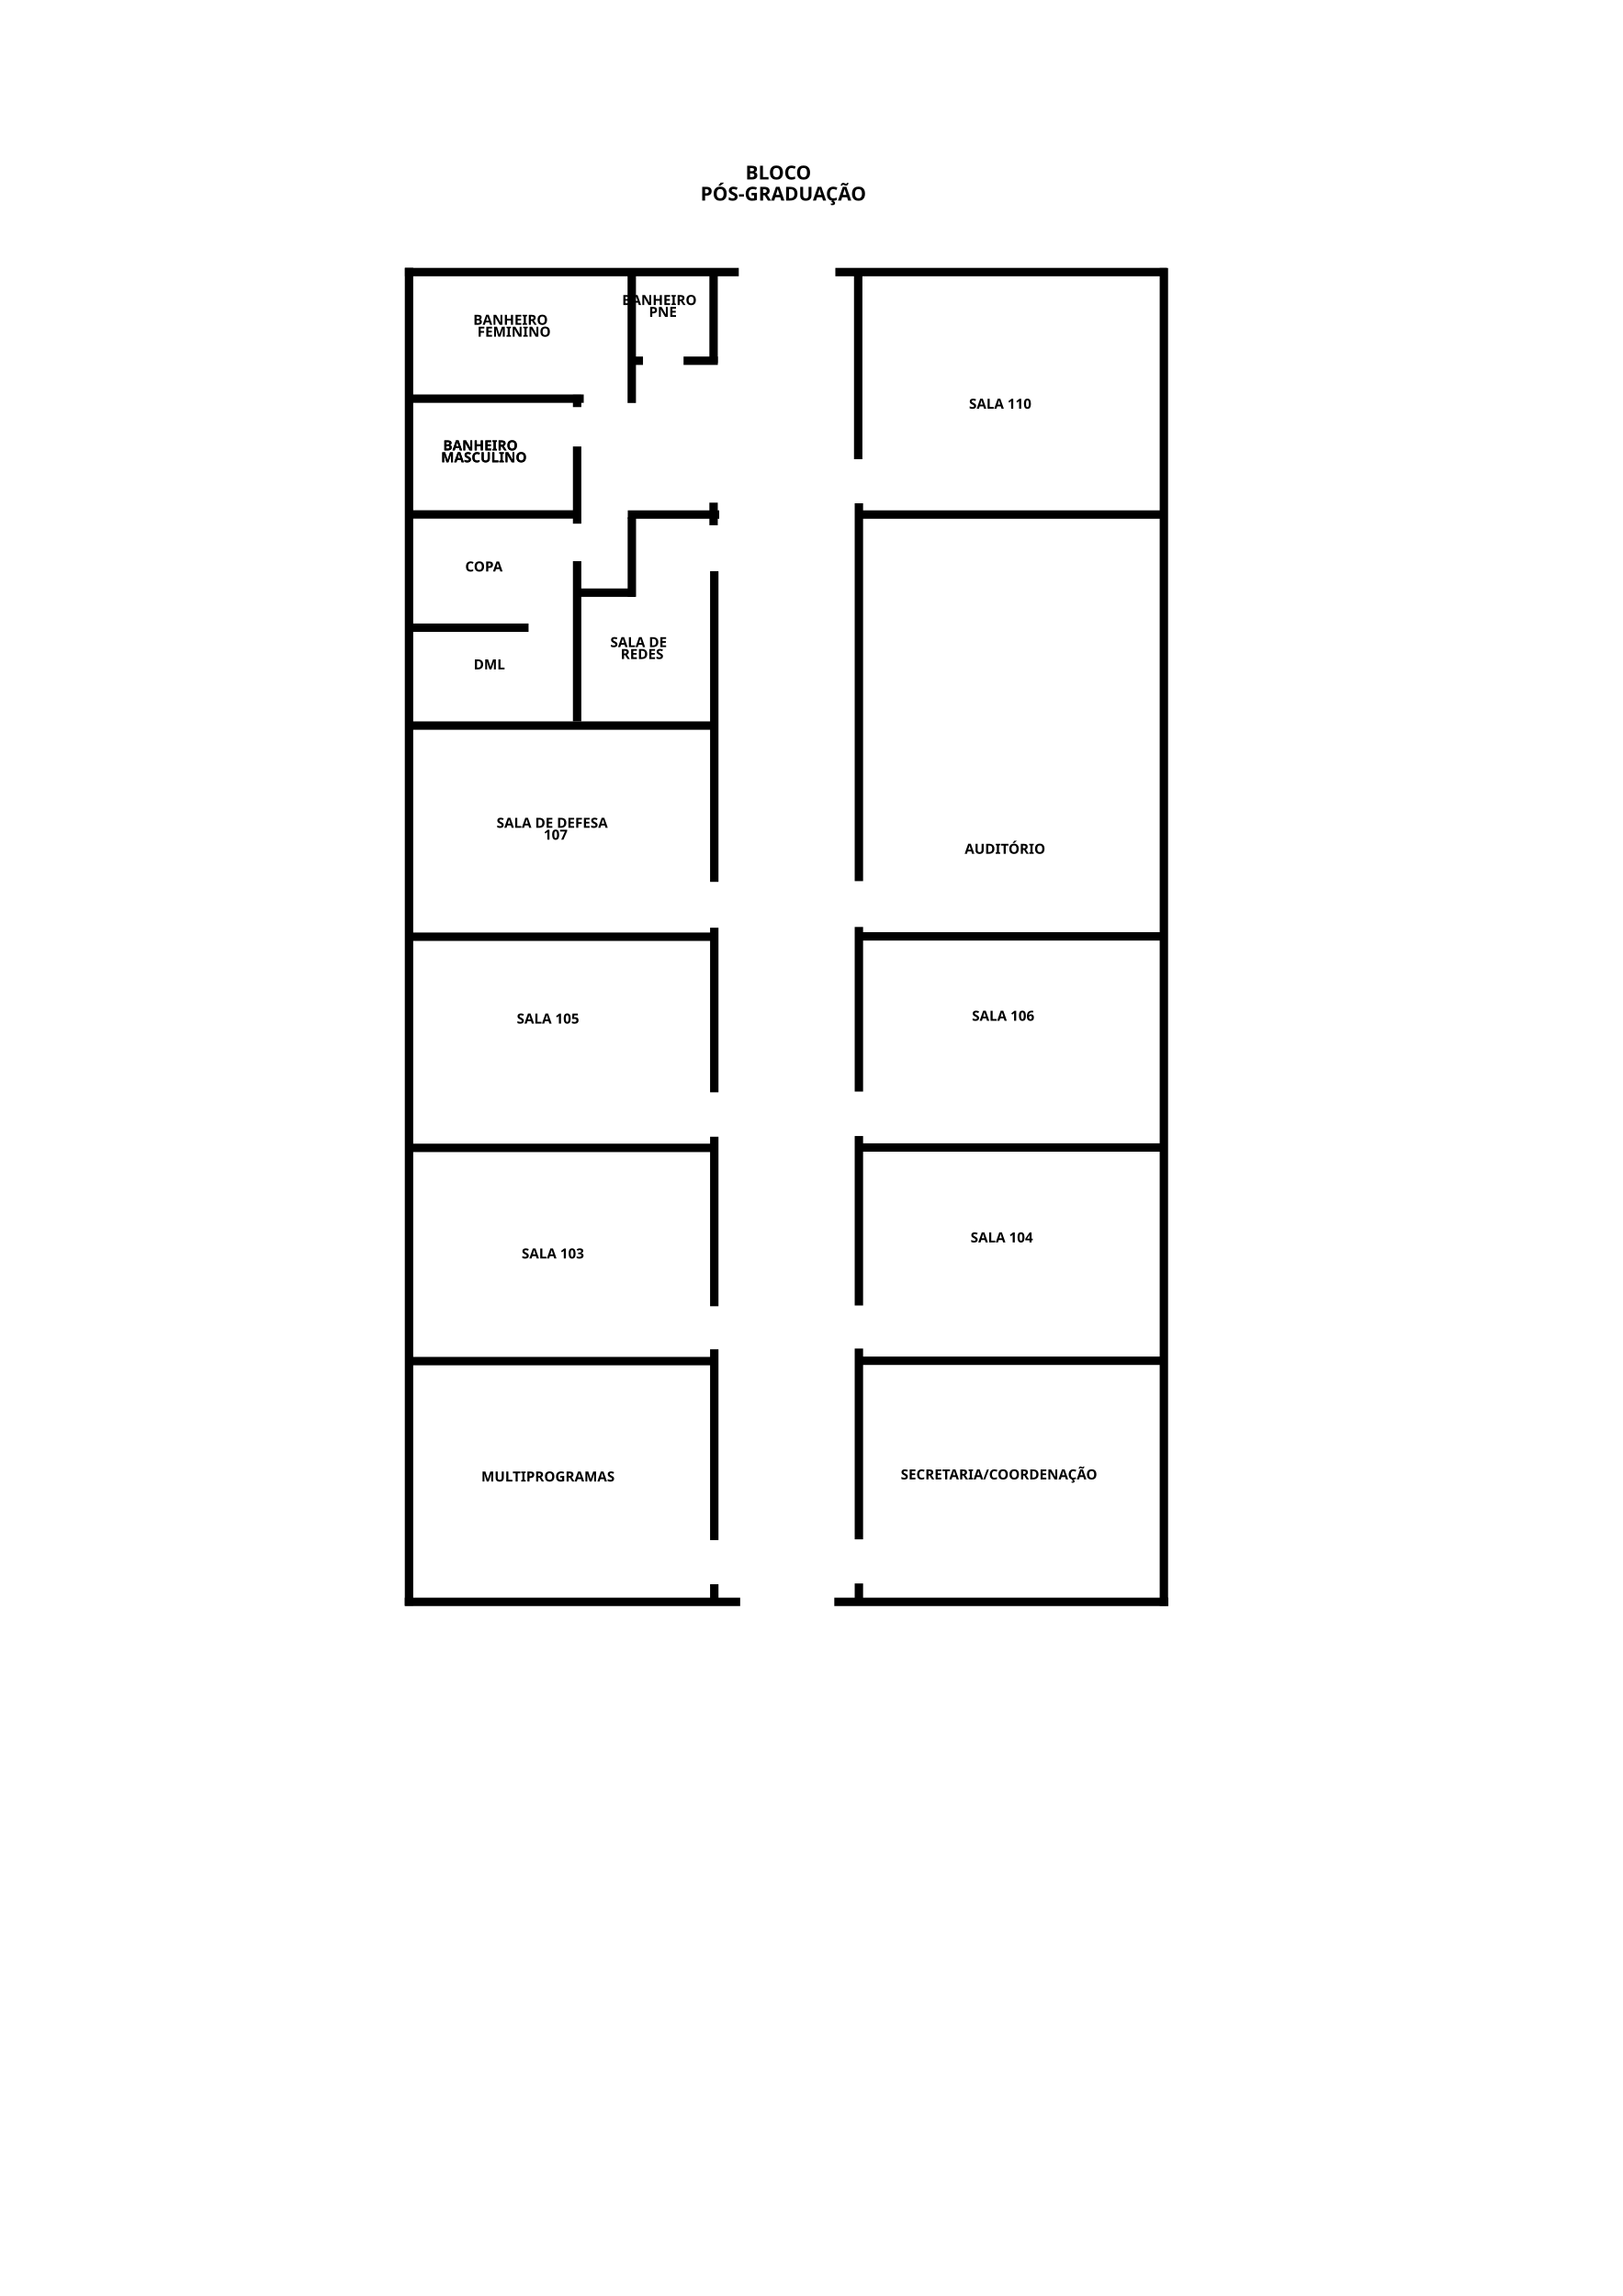
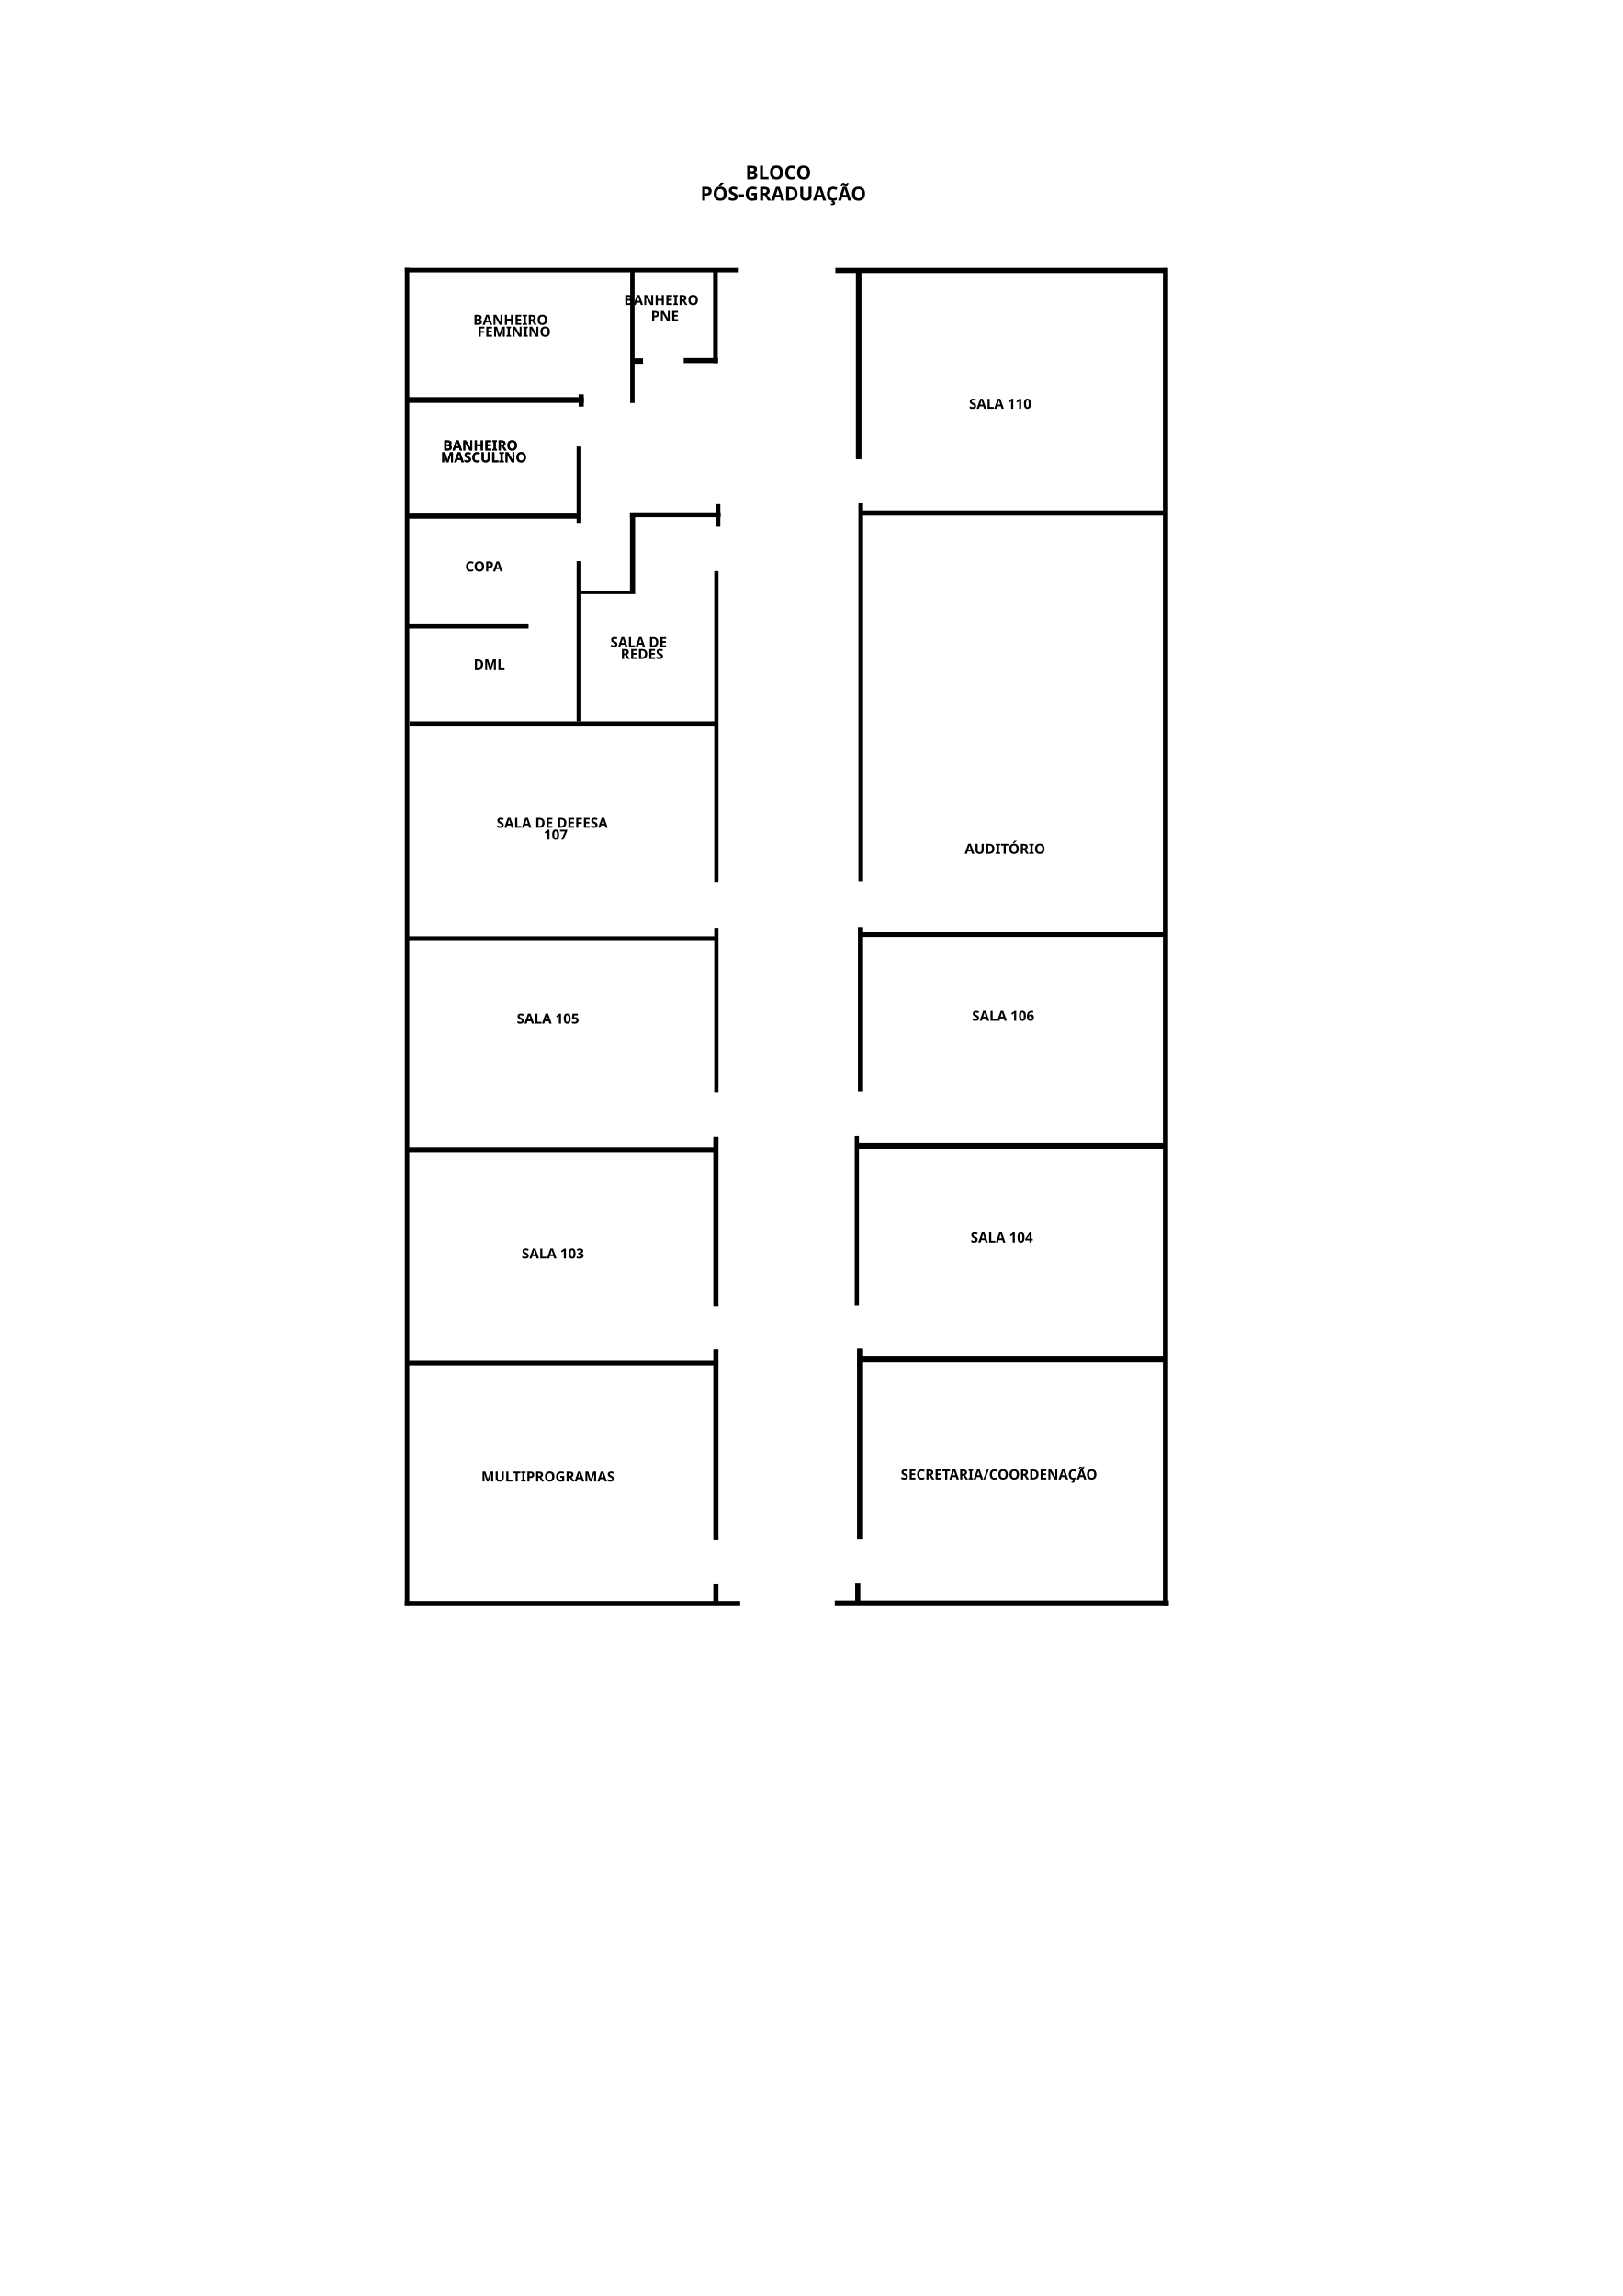
<svg xmlns="http://www.w3.org/2000/svg" version="1.1" id="svg1" width="2480" height="3509" viewBox="0 0 2480 3509" xml:space="preserve">
  <defs id="defs1">
    <rect x="775.198" y="692.843" width="3.022" height="49.867" id="rect48" />
    <linearGradient id="swatch353">
      <stop style="stop-color:#000000;stop-opacity:1;" offset="0" id="stop353" />
    </linearGradient>
    <rect x="585.365" y="464.288" width="14.356" height="16.056" id="rect5" />
  </defs>
  <g id="layer3" style="display:inline">
-     <path style="opacity:1;fill:none;stroke-width:4.188" d="M 631.759,602.375 H 958.457 V 422.33 H 631.759 Z" id="BANHEIRO FEMININO PÓS" />
-     <path style="opacity:1;fill:none;stroke-width:4.188" d="m 875.447,615.932 0.074,163.894 -244.164,0.111 -0.075,-164.602" id="BANHEIRO MASCULINO PÓS" />
-     <path style="opacity:1;fill:none;stroke-width:4.191" d="m 631.425,965.703 244.262,0.273 -0.152,136.694 -244.08,-0.272 0.152,-136.694 z" id="DML" />
-     <path style="opacity:1;fill:none;stroke-width:4.201" d="m 888.336,912.11 84.182,0.2 0.288,-119.507 112.38,0.267 -0.745,309.27 -195.895,-0.466 0.457,-189.764 z" id="SALA DE REDES" />
-     <path style="display:inline;opacity:1;fill:none;stroke-width:4.19" d="m 631.492,952.847 243.943,-0.267 -0.176,-160.275 -244.036,0.267 0.176,160.275 z" id="COPA PÓS" />
-     <path style="opacity:1;fill:none;stroke-width:4.188" d="m 631.425,1115.328 453.584,-0.033 0.023,309.836 -453.598,0.033 -0.023,-309.836 z" id="107 PÓS (SALA DE DEFESA)" />
-     <path style="opacity:1;fill:none;stroke-width:4.188" d="m 631.406,1438.031 h 453.649 v 309.825 H 631.502 l 0.002,-309.825 z" id="105 PÓS" />
-     <path style="opacity:1;fill:none;stroke-width:4.188" d="m 631.446,1760.652 453.653,0.044 -0.031,313.085 -453.663,-0.044 0.03,-313.085 z" id="103 PÓS" />
-     <path style="opacity:1;fill:none;stroke-width:4.188" d="m 971.852,422.275 112.143,0.044 -0.048,122.555 -112.071,-0.044 0.048,-122.555 z" id="BANHEIRO PNE PÓS" />
-     <path style="opacity:1;fill:none;stroke-width:4.188" d="m 631.406,2086.594 453.682,0.012 -0.01,355.122 -453.544,-0.012 0.009,-355.122 z" id="MULTIPROGRAMAS PÓS" />
-     <path style="opacity:1;fill:none;stroke-width:4.192" d="m 1316.995,422.242 455.158,0.011 -0.01,357.741 -454.042,-0.011 0.01,-357.741 z" id="110 PÓS" />
-     <path style="opacity:1;fill:none;stroke-width:4.188" d="m 1318.938,792.781 -0.029,631.818 453.279,0.021 0.029,-631.745 -453.279,-0.021 z" id="AUDITÓRIO PÓS" />
-     <path style="opacity:1;fill:none;stroke-width:4.188" d="m 1319.019,1747.305 -0.066,-309.821 453.25,-0.097 0.066,310.05 -453.25,0.097 z" id="106 PÓS" />
-     <path style="opacity:1;fill:none;stroke-width:4.188" d="m 1318.906,1760.156 0.036,313.092 453.199,-0.052 -0.036,-313.04 -453.199,0.052 z" id="104 PÓS" />
-     <path style="opacity:1;fill:none;stroke-width:4.188" d="m 1318.922,2441.688 0.016,-355.688 453.188,0.02 -0.016,355.793 -453.188,-0.02 z" id="SECRETARIA/COORDENAÇÃO PÓS" />
+     <path style="opacity:1;fill:none;stroke-width:4.455" d="m 623.274,609.446 h 341.547 V 414.552 h -341.547 z" id="BANHEIRO FEMININO PÓS" />
+     <path style="opacity:1;fill:none;stroke-width:4.471" d="m 886.755,613.846 0.08,173.751 -262.543,0.117 -0.08,-174.502" id="BANHEIRO MASCULINO PÓS" />
+     <path style="opacity:1;fill:none;stroke-width:4.465" d="m 622.94,958.632 259.818,0.291 -0.162,145.868 -259.624,-0.291 0.162,-145.868 z" id="DML" />
+     <path style="opacity:1;fill:none;stroke-width:4.396" d="m 885.507,910.159 89.928,0.205 0.308,-122.51 120.05,0.274 -0.796,317.042 -209.264,-0.478 0.488,-194.532 z" id="SALA DE REDES" />
+     <path style="display:inline;opacity:1;fill:none;stroke-width:4.384" d="m 623.025,954.969 260.189,-0.274 -0.187,-164.51 -260.288,0.274 0.187,164.51 z" id="COPA PÓS" />
+     <path style="opacity:1;fill:none;stroke-width:4.365" d="m 622.94,1108.259 471.26,-0.035 0.024,323.976 -471.275,0.035 -0.024,-323.976 z" id="107 PÓS (SALA DE DEFESA)" />
+     <path style="opacity:1;fill:none;stroke-width:4.316" d="m 623.628,1438.031 h 469.913 v 317.603 H 623.727 l 0.002,-317.603 z" id="105 PÓS" />
+     <path style="opacity:1;fill:none;stroke-width:4.339" d="m 622.255,1758.53 469.915,0.045 -0.032,324.397 -469.925,-0.045 0.032,-324.397 z" id="103 PÓS" />
+     <path style="opacity:1;fill:none;stroke-width:4.643" d="m 967.609,414.497 124.871,0.049 -0.054,135.278 -124.79,-0.049 0.054,-135.278 z" id="BANHEIRO PNE PÓS" />
+     <path style="opacity:1;fill:none;stroke-width:4.314" d="m 622.921,2085.18 469.239,0.012 -0.01,364.314 -469.096,-0.012 0.009,-364.314 z" id="MULTIPROGRAMAS PÓS" />
+     <path style="opacity:1;fill:none;stroke-width:4.308" d="m 1313.46,413.05 465.057,0.011 -0.01,369.761 -463.917,-0.011 0.01,-369.761 z" id="110 PÓS" />
+     <path style="opacity:1;fill:none;stroke-width:4.266" d="m 1316.938,784.781 -0.029,642.818 462.278,0.021 0.029,-642.743 -462.278,-0.021 z" id="AUDITÓRIO PÓS" />
+     <path style="opacity:1;fill:none;stroke-width:4.308" d="m 1316.021,1750.297 -0.067,-320.809 463.248,-0.101 0.067,321.047 -463.248,0.101 z" id="106 PÓS" />
+     <path style="opacity:1;fill:none;stroke-width:4.313" d="m 1311.906,1753.156 0.038,322.092 467.197,-0.053 -0.038,-322.039 -467.197,0.053 z" id="104 PÓS" />
+     <path style="opacity:1;fill:none;stroke-width:4.309" d="m 1314.922,2448.683 0.016,-367.683 464.187,0.02 -0.016,367.792 -464.187,-0.02 z" id="SECRETARIA/COORDENAÇÃO PÓS" />
  </g>
  <g id="layer1">
-     <rect style="fill:#000000;stroke-width:8.383" id="rect6" width="12.815" height="2044.528" x="618.609" y="409.321" />
-     <rect style="fill:#000000;stroke-width:4.187" id="rect1" width="12.815" height="510.142" x="409.422" y="-1128.941" transform="rotate(90)" />
-     <rect style="fill:#000000;stroke-width:4.173" id="rect2" width="12.815" height="506.724" x="409.422" y="-1783.251" transform="rotate(90)" />
-     <rect style="fill:#000000;stroke-width:8.383" id="rect3" width="12.815" height="2044.717" x="1772.157" y="409.58" />
-     <rect style="fill:#000000;stroke-width:4.197" id="rect4" width="12.815" height="512.524" x="2441.736" y="-1131.078" transform="rotate(90)" />
-     <rect style="fill:#000000;stroke-width:4.189" id="rect7" width="12.815" height="510.464" x="2441.736" y="-1785.388" transform="rotate(90)" />
-     <rect style="fill:#000000;stroke-width:2.214" id="rect8" width="12.815" height="142.573" x="1084.03" y="412.343" />
-     <rect style="fill:#000000;stroke-width:4.04" id="rect9" width="12.815" height="474.881" x="1085.099" y="872.873" />
-     <rect style="fill:#000000;stroke-width:2.941" id="rect10" width="12.815" height="251.561" x="1085.099" y="1417.815" />
-     <rect style="fill:#000000;stroke-width:2.984" id="rect11" width="12.815" height="259.041" x="1085.099" y="1737.301" />
-     <rect style="fill:#000000;stroke-width:3.166" id="rect12" width="12.815" height="291.604" x="1085.099" y="2062.129" />
-     <rect style="fill:#000000;stroke-width:0.857" id="rect13" width="12.815" height="21.361" x="1085.099" y="2421.15" />
-     <rect style="fill:#000000;stroke-width:3.16" id="rect14" width="12.815" height="290.562" x="1305.03" y="411.21" />
-     <rect style="fill:#000000;stroke-width:4.455" id="rect15" width="12.815" height="577.458" x="1306.098" y="769.162" />
-     <rect style="fill:#000000;stroke-width:2.941" id="rect16" width="12.815" height="251.561" x="1306.098" y="1416.682" />
-     <rect style="fill:#000000;stroke-width:2.984" id="rect17" width="12.815" height="259.041" x="1306.098" y="1736.168" />
-     <rect style="fill:#000000;stroke-width:3.166" id="rect18" width="12.815" height="291.604" x="1306.098" y="2060.996" />
-     <rect style="fill:#000000;stroke-width:0.874" id="rect19" width="12.815" height="22.244" x="1306.098" y="2420.017" />
-     <rect style="fill:#000000;stroke-width:4.016" id="rect20" width="12.815" height="469.342" x="2073.781" y="-1094.056" transform="rotate(90)" />
-     <rect style="fill:#000000;stroke-width:4.016" id="rect21" width="12.815" height="469.342" x="1747.884" y="-1091.919" transform="rotate(90)" />
-     <rect style="fill:#000000;stroke-width:4.016" id="rect22" width="12.815" height="469.342" x="1425.193" y="-1092.988" transform="rotate(90)" />
-     <rect style="fill:#000000;stroke-width:4.016" id="rect23" width="12.815" height="469.342" x="1102.502" y="-1095.125" transform="rotate(90)" />
-     <rect style="fill:#000000;stroke-width:2.53" id="rect24" width="12.815" height="186.186" x="952.91" y="-807.695" transform="rotate(90)" />
-     <rect style="fill:#000000;stroke-width:2.977" id="rect25" width="12.815" height="257.776" x="779.811" y="-885.696" transform="rotate(90)" />
-     <rect style="fill:#000000;stroke-width:3.041" id="rect26" width="12.815" height="268.995" x="602.869" y="-892.015" transform="rotate(90)" />
-     <rect style="fill:#000000;stroke-width:2.596" id="rect27" width="12.815" height="195.999" x="959.005" y="419.899" />
-     <rect style="fill:#000000;stroke-width:2.191" id="rect28" width="12.815" height="139.705" x="779.983" y="-1099.048" transform="rotate(90)" />
-     <rect style="fill:#000000;stroke-width:1.341" id="rect29" width="12.815" height="52.354" x="544.91" y="-1096.911" transform="rotate(90)" />
-     <rect style="fill:#000000;stroke-width:0.698" id="rect30" width="12.815" height="14.155" x="544.91" y="-982.58" transform="rotate(90)" />
-     <rect style="fill:#000000;stroke-width:1.089" id="rect31" width="12.815" height="34.529" x="1084.03" y="768.209" />
-     <rect style="fill:#000000;stroke-width:0.806" id="rect32" width="12.815" height="18.883" x="875.498" y="603.277" />
-     <rect style="fill:#000000;stroke-width:2.014" id="rect33" width="12.815" height="117.988" x="875.498" y="682.347" />
-     <rect style="fill:#000000;stroke-width:2.901" id="rect34" width="12.815" height="244.921" x="875.498" y="857.635" />
-     <rect style="fill:#000000;stroke-width:1.716" id="rect35" width="12.815" height="85.664" x="899.36" y="-970.604" transform="rotate(90)" />
-     <rect style="fill:#000000;stroke-width:2.043" id="rect36" width="12.815" height="121.461" x="959.139" y="790.7" />
-     <rect style="fill:#000000;stroke-width:3.993" id="rect37" width="12.815" height="463.838" x="779.983" y="-1777.535" transform="rotate(90)" />
-     <rect style="fill:#000000;stroke-width:4.016" id="rect38" width="12.815" height="469.342" x="2073.247" y="-1782.179" transform="rotate(90)" />
-     <rect style="fill:#000000;stroke-width:4.016" id="rect39" width="12.815" height="469.342" x="1747.35" y="-1780.042" transform="rotate(90)" />
-     <rect style="fill:#000000;stroke-width:4.016" id="rect40" width="12.815" height="469.342" x="1424.659" y="-1781.111" transform="rotate(90)" />
+     <rect style="fill:#000000;stroke-width:6.113" id="rect6" width="6.815" height="2044.528" x="618.609" y="409.321" />
+     <rect style="fill:#000000;stroke-width:3.054" id="rect1" width="6.815" height="510.142" x="409.422" y="-1128.941" transform="rotate(90)" />
+     <rect style="fill:#000000;stroke-width:3.27" id="rect2" width="7.865" height="506.724" x="409.422" y="-1783.251" transform="rotate(90)" />
+     <rect style="fill:#000000;stroke-width:6.568" id="rect3" width="7.865" height="2044.717" x="1777.106" y="409.58" />
+     <rect style="fill:#000000;stroke-width:3.288" id="rect4" width="7.865" height="512.524" x="2446.686" y="-1131.078" transform="rotate(90)" />
+     <rect style="fill:#000000;stroke-width:3.426" id="rect7" width="8.573" height="510.464" x="2445.979" y="-1786.095" transform="rotate(90)" />
+     <rect style="fill:#000000;stroke-width:1.649" id="rect8" width="7.108" height="142.573" x="1089.737" y="412.343" />
+     <rect style="fill:#000000;stroke-width:2.867" id="rect9" width="6.451" height="474.881" x="1091.463" y="872.873" />
+     <rect style="fill:#000000;stroke-width:2.086" id="rect10" width="6.451" height="251.561" x="1091.463" y="1417.815" />
+     <rect style="fill:#000000;stroke-width:2.338" id="rect11" width="7.865" height="259.041" x="1090.049" y="1737.301" />
+     <rect style="fill:#000000;stroke-width:2.48" id="rect12" width="7.865" height="291.604" x="1090.049" y="2062.129" />
+     <rect style="fill:#000000;stroke-width:0.745" id="rect13" width="7.865" height="26.31" x="1090.049" y="2421.15" />
+     <rect style="fill:#000000;stroke-width:2.585" id="rect14" width="8.573" height="290.562" x="1307.858" y="411.21" />
+     <rect style="fill:#000000;stroke-width:3.33" id="rect15" width="7.158" height="577.458" x="1311.755" y="769.162" />
+     <rect style="fill:#000000;stroke-width:2.304" id="rect16" width="7.865" height="251.561" x="1311.048" y="1416.682" />
+     <rect style="fill:#000000;stroke-width:2.117" id="rect17" width="6.451" height="259.041" x="1306.098" y="1736.168" />
+     <rect style="fill:#000000;stroke-width:2.694" id="rect18" width="9.28" height="291.604" x="1309.634" y="2060.996" />
+     <rect style="fill:#000000;stroke-width:0.767" id="rect19" width="7.865" height="27.901" x="1306.805" y="2420.017" />
+     <rect style="fill:#000000;stroke-width:3.002" id="rect20" width="7.158" height="469.342" x="2079.438" y="-1094.056" transform="rotate(90)" />
+     <rect style="fill:#000000;stroke-width:3.002" id="rect21" width="7.158" height="469.342" x="1753.541" y="-1091.919" transform="rotate(90)" />
+     <rect style="fill:#000000;stroke-width:3.002" id="rect22" width="7.158" height="469.342" x="1430.85" y="-1092.988" transform="rotate(90)" />
+     <rect style="fill:#000000;stroke-width:3.147" id="rect23" width="7.865" height="469.342" x="1102.502" y="-1095.125" transform="rotate(90)" />
+     <rect style="fill:#000000;stroke-width:1.982" id="rect24" width="7.865" height="186.186" x="952.91" y="-807.695" transform="rotate(90)" />
+     <rect style="fill:#000000;stroke-width:2.348" id="rect25" width="7.865" height="261.312" x="784.76" y="-885.696" transform="rotate(90)" />
+     <rect style="fill:#000000;stroke-width:2.522" id="rect26" width="8.815" height="268.995" x="606.869" y="-892.015" transform="rotate(90)" />
+     <rect style="fill:#000000;stroke-width:1.904" id="rect27" width="6.694" height="201.999" x="963.005" y="413.899" />
+     <rect style="fill:#000000;stroke-width:1.506" id="rect28" width="6.098" height="138.627" x="784.225" y="-1101.169" transform="rotate(90)" />
+     <rect style="fill:#000000;stroke-width:1.048" id="rect29" width="7.815" height="52.354" x="547.16" y="-1097.161" transform="rotate(90)" />
+     <rect style="fill:#000000;stroke-width:0.567" id="rect30" width="8.456" height="14.155" x="547.561" y="-982.58" transform="rotate(90)" />
+     <rect style="fill:#000000;stroke-width:0.814" id="rect31" width="7.158" height="34.529" x="1093.576" y="770.33" />
+     <rect style="fill:#000000;stroke-width:0.629" id="rect32" width="7.815" height="18.883" x="884.21" y="602.57" />
+     <rect style="fill:#000000;stroke-width:1.505" id="rect33" width="7.158" height="117.988" x="881.154" y="682.347" />
+     <rect style="fill:#000000;stroke-width:2.168" id="rect34" width="7.158" height="244.921" x="881.154" y="857.635" />
+     <rect style="fill:#000000;stroke-width:1.076" id="rect35" width="5.037" height="85.664" x="902.896" y="-970.604" transform="rotate(90)" />
+     <rect style="fill:#000000;stroke-width:1.563" id="rect36" width="7.865" height="115.804" x="962.674" y="788.579" />
+     <rect style="fill:#000000;stroke-width:3.128" id="rect37" width="7.865" height="463.838" x="779.983" y="-1777.535" transform="rotate(90)" />
+     <rect style="fill:#000000;stroke-width:3.285" id="rect38" width="8.573" height="469.342" x="2073.247" y="-1782.179" transform="rotate(90)" />
+     <rect style="fill:#000000;stroke-width:3.285" id="rect39" width="8.573" height="469.342" x="1747.35" y="-1780.042" transform="rotate(90)" />
+     <rect style="fill:#000000;stroke-width:3.002" id="rect40" width="7.158" height="469.342" x="1424.659" y="-1781.111" transform="rotate(90)" />
  </g>
  <g id="layer2">
    <text xml:space="preserve" style="font-style:normal;font-variant:normal;font-weight:bold;font-stretch:normal;font-size:29.333px;line-height:1.1;font-family:Carlito;-inkscape-font-specification:'Carlito Bold';text-align:center;text-anchor:middle;fill:#000000;stroke-width:4.188" x="1216.073" y="274.259" id="text638">
      <tspan x="1216.073" y="274.259" id="tspan638">BLOCO</tspan>
      <tspan x="1216.073" y="306.526" id="tspan68">PÓS-GRADUAÇÃO</tspan>
    </text>
    <text xml:space="preserve" style="font-size:21.333px;line-height:1.1;fill:#000000;stroke-width:4.188" x="752.78" y="688.31" id="text17">
      <tspan x="752.78" y="688.31" style="font-style:normal;font-variant:normal;font-weight:bold;font-stretch:normal;line-height:1.1;font-family:Carlito;-inkscape-font-specification:'Carlito Bold';text-align:center;text-anchor:middle;font-size:21.333px" id="tspan18">BANHEIRO</tspan>
      <tspan x="752.78" y="706.468" style="font-style:normal;font-variant:normal;font-weight:bold;font-stretch:normal;line-height:1.1;font-family:Carlito;-inkscape-font-specification:'Carlito Bold';text-align:center;text-anchor:middle;font-size:21.333px" id="tspan40">MASCULINO</tspan>
    </text>
    <text xml:space="preserve" style="font-size:21.333px;line-height:1.1;fill:#000000;stroke-width:4.188" x="798.869" y="496.4" id="text42">
      <tspan x="798.869" y="496.4" style="font-style:normal;font-variant:normal;font-weight:bold;font-stretch:normal;line-height:1.1;font-family:Carlito;-inkscape-font-specification:'Carlito Bold';text-align:center;text-anchor:middle;font-size:21.333px" id="tspan42">BANHEIRO</tspan>
      <tspan x="798.869" y="514.558" style="font-style:normal;font-variant:normal;font-weight:bold;font-stretch:normal;line-height:1.1;font-family:Carlito;-inkscape-font-specification:'Carlito Bold';text-align:center;text-anchor:middle;font-size:21.333px" id="tspan43">FEMININO</tspan>
    </text>
-     <text xml:space="preserve" style="font-size:21.333px;line-height:1.1;fill:#000000;stroke-width:4.188" x="1026.291" y="466.178" id="text45">
-       <tspan x="1026.291" y="466.178" style="font-style:normal;font-variant:normal;font-weight:bold;font-stretch:normal;line-height:1.1;font-family:Carlito;-inkscape-font-specification:'Carlito Bold';text-align:center;text-anchor:middle;font-size:21.333px" id="tspan44">BANHEIRO</tspan>
-       <tspan x="1026.291" y="484.336" style="font-style:normal;font-variant:normal;font-weight:bold;font-stretch:normal;line-height:1.1;font-family:Carlito;-inkscape-font-specification:'Carlito Bold';text-align:center;text-anchor:middle;font-size:21.333px" id="tspan45">PNE</tspan>
+     <text xml:space="preserve" style="font-size:21.333px;line-height:1.1;fill:#000000;stroke-width:4.188" x="1029.291" y="466.178" id="text45">
+       <tspan x="1029.291" y="466.178" style="font-style:normal;font-variant:normal;font-weight:bold;font-stretch:normal;font-size:21.333px;line-height:1.1;font-family:Carlito;-inkscape-font-specification:'Carlito Bold';text-align:center;text-anchor:middle" id="tspan44">BANHEIRO</tspan>
+       <tspan x="1029.291" y="490.441" style="font-style:normal;font-variant:normal;font-weight:bold;font-stretch:normal;font-size:21.333px;line-height:1.1;font-family:Carlito;-inkscape-font-specification:'Carlito Bold';text-align:center;text-anchor:middle" id="tspan45">PNE</tspan>
    </text>
    <text xml:space="preserve" style="font-size:21.333px;line-height:1.1;fill:#000000;stroke-width:4.188" x="752.78" y="688.31" id="text47">
      <tspan x="752.78" y="688.31" style="font-style:normal;font-variant:normal;font-weight:bold;font-stretch:normal;line-height:1.1;font-family:Carlito;-inkscape-font-specification:'Carlito Bold';text-align:center;text-anchor:middle;font-size:21.333px" id="tspan46">BANHEIRO</tspan>
      <tspan x="752.78" y="706.468" style="font-style:normal;font-variant:normal;font-weight:bold;font-stretch:normal;line-height:1.1;font-family:Carlito;-inkscape-font-specification:'Carlito Bold';text-align:center;text-anchor:middle;font-size:21.333px" id="tspan47">MASCULINO</tspan>
    </text>
    <text xml:space="preserve" style="font-size:21.333px;line-height:1.1;fill:#000000;stroke-width:4.188" x="752.78" y="873.421" id="text49">
      <tspan x="752.78" y="873.421" style="font-style:normal;font-variant:normal;font-weight:bold;font-stretch:normal;font-size:21.333px;line-height:1.1;font-family:Carlito;-inkscape-font-specification:'Carlito Bold';text-align:center;text-anchor:middle" id="tspan49">COPA</tspan>
    </text>
    <text xml:space="preserve" style="font-size:21.333px;line-height:1.1;fill:#000000;stroke-width:4.188" x="994.557" y="989.021" id="text51">
      <tspan x="994.557" y="989.021" style="font-style:normal;font-variant:normal;font-weight:bold;font-stretch:normal;line-height:1.1;font-family:Carlito;-inkscape-font-specification:'Carlito Bold';text-align:center;text-anchor:middle;font-size:21.333px" id="tspan51">SALA DE</tspan>
      <tspan x="994.557" y="1007.179" style="font-style:normal;font-variant:normal;font-weight:bold;font-stretch:normal;line-height:1.1;font-family:Carlito;-inkscape-font-specification:'Carlito Bold';text-align:center;text-anchor:middle;font-size:21.333px" id="tspan56">REDES</tspan>
    </text>
    <text xml:space="preserve" style="font-size:21.333px;line-height:1.1;fill:#000000;stroke-width:4.188" x="761.091" y="1023.02" id="text53">
      <tspan x="761.091" y="1023.02" style="font-style:normal;font-variant:normal;font-weight:bold;font-stretch:normal;line-height:1.1;font-family:Carlito;-inkscape-font-specification:'Carlito Bold';text-align:center;text-anchor:middle;font-size:21.333px" id="tspan53">DML</tspan>
    </text>
    <text xml:space="preserve" style="font-size:21.333px;line-height:1.1;fill:#000000;stroke-width:4.188" x="862.469" y="1265.142" id="text55">
      <tspan x="862.469" y="1265.142" style="font-style:normal;font-variant:normal;font-weight:bold;font-stretch:normal;line-height:1.1;font-family:Carlito;-inkscape-font-specification:'Carlito Bold';text-align:center;text-anchor:middle;font-size:21.333px" id="tspan55">SALA DE DEFESA</tspan>
      <tspan x="862.469" y="1283.3" style="font-style:normal;font-variant:normal;font-weight:bold;font-stretch:normal;line-height:1.1;font-family:Carlito;-inkscape-font-specification:'Carlito Bold';text-align:center;text-anchor:middle;font-size:21.333px" id="tspan57">107</tspan>
    </text>
    <text xml:space="preserve" style="font-size:21.333px;line-height:1.1;fill:#000000;stroke-width:4.188" x="850.715" y="1564.326" id="text59">
      <tspan x="850.715" y="1564.326" style="font-style:normal;font-variant:normal;font-weight:bold;font-stretch:normal;line-height:1.1;font-family:Carlito;-inkscape-font-specification:'Carlito Bold';text-align:center;text-anchor:middle;font-size:21.333px" id="tspan59">SALA 105</tspan>
    </text>
    <text xml:space="preserve" style="font-size:21.333px;line-height:1.1;fill:#000000;stroke-width:4.188" x="858.195" y="1923.347" id="text60">
      <tspan x="858.195" y="1923.347" style="font-style:normal;font-variant:normal;font-weight:bold;font-stretch:normal;line-height:1.1;font-family:Carlito;-inkscape-font-specification:'Carlito Bold';text-align:center;text-anchor:middle;font-size:21.333px" id="tspan60">SALA 103</tspan>
    </text>
    <text xml:space="preserve" style="font-size:21.333px;line-height:1.1;fill:#000000;stroke-width:4.188" x="850.715" y="2264.203" id="text61">
      <tspan x="850.715" y="2264.203" style="font-style:normal;font-variant:normal;font-weight:bold;font-stretch:normal;line-height:1.1;font-family:Carlito;-inkscape-font-specification:'Carlito Bold';text-align:center;text-anchor:middle;font-size:21.333px" id="tspan61">MULTIPROGRAMAS</tspan>
    </text>
    <text xml:space="preserve" style="font-size:21.333px;line-height:1.1;fill:#000000;stroke-width:4.188" x="1546.318" y="1560.052" id="text62">
      <tspan x="1546.318" y="1560.052" style="font-style:normal;font-variant:normal;font-weight:bold;font-stretch:normal;line-height:1.1;font-family:Carlito;-inkscape-font-specification:'Carlito Bold';text-align:center;text-anchor:middle;font-size:21.333px" id="tspan62">SALA 106</tspan>
    </text>
    <text xml:space="preserve" style="font-size:21.333px;line-height:1.1;fill:#000000;stroke-width:4.188" x="1544.181" y="1898.771" id="text63">
      <tspan x="1544.181" y="1898.771" style="font-style:normal;font-variant:normal;font-weight:bold;font-stretch:normal;line-height:1.1;font-family:Carlito;-inkscape-font-specification:'Carlito Bold';text-align:center;text-anchor:middle;font-size:21.333px" id="tspan63">SALA 104</tspan>
    </text>
    <text xml:space="preserve" style="font-size:21.333px;line-height:1.1;fill:#000000;stroke-width:4.188" x="1539.907" y="2260.997" id="text64">
      <tspan x="1539.907" y="2260.997" style="font-style:normal;font-variant:normal;font-weight:bold;font-stretch:normal;line-height:1.1;font-family:Carlito;-inkscape-font-specification:'Carlito Bold';text-align:center;text-anchor:middle;font-size:21.333px" id="tspan64">SECRETARIA/COORDENAÇÃO</tspan>
    </text>
    <text xml:space="preserve" style="font-size:21.333px;line-height:1.1;fill:#000000;stroke-width:4.188" x="1549.133" y="1304.842" id="text66">
      <tspan x="1549.133" y="1304.842" style="font-style:normal;font-variant:normal;font-weight:bold;font-stretch:normal;font-size:21.333px;line-height:1.1;font-family:Carlito;-inkscape-font-specification:'Carlito Bold';text-align:center;text-anchor:middle" id="tspan66">AUDITÓRIO</tspan>
    </text>
    <text xml:space="preserve" style="font-size:21.333px;line-height:1.1;fill:#000000;stroke-width:4.188" x="1541.784" y="624.677" id="text67">
      <tspan x="1541.784" y="624.677" style="font-style:normal;font-variant:normal;font-weight:bold;font-stretch:normal;font-size:21.333px;line-height:1.1;font-family:Carlito;-inkscape-font-specification:'Carlito Bold';text-align:center;text-anchor:middle" id="tspan67">SALA 110</tspan>
    </text>
  </g>
</svg>
